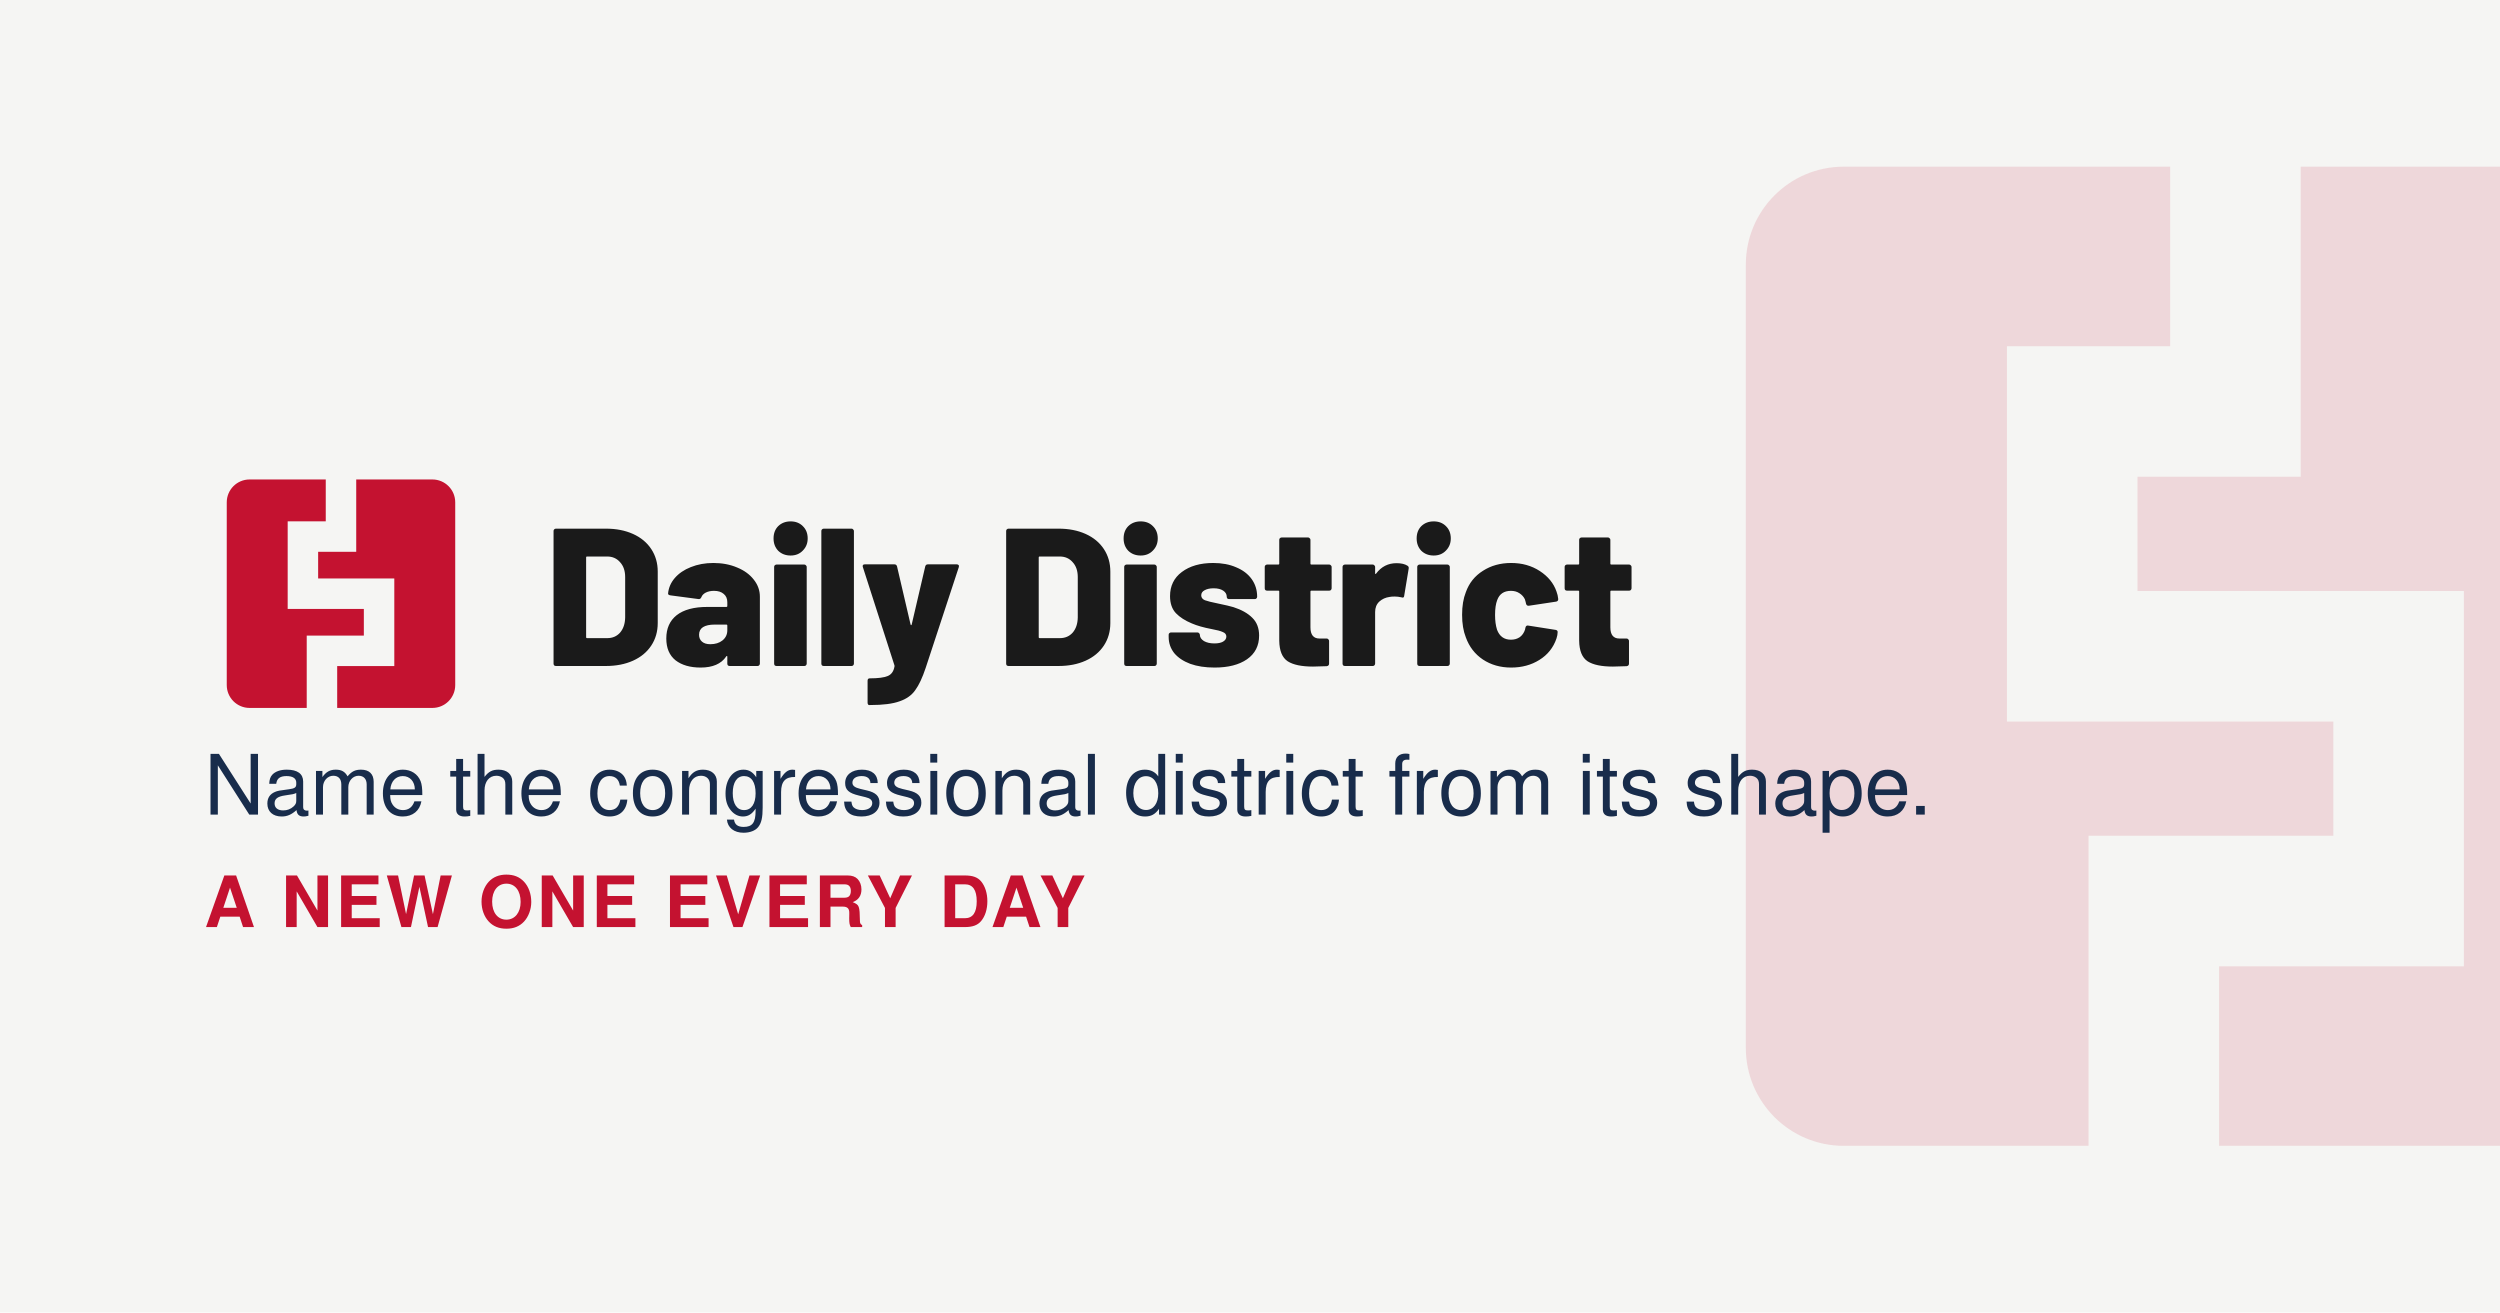
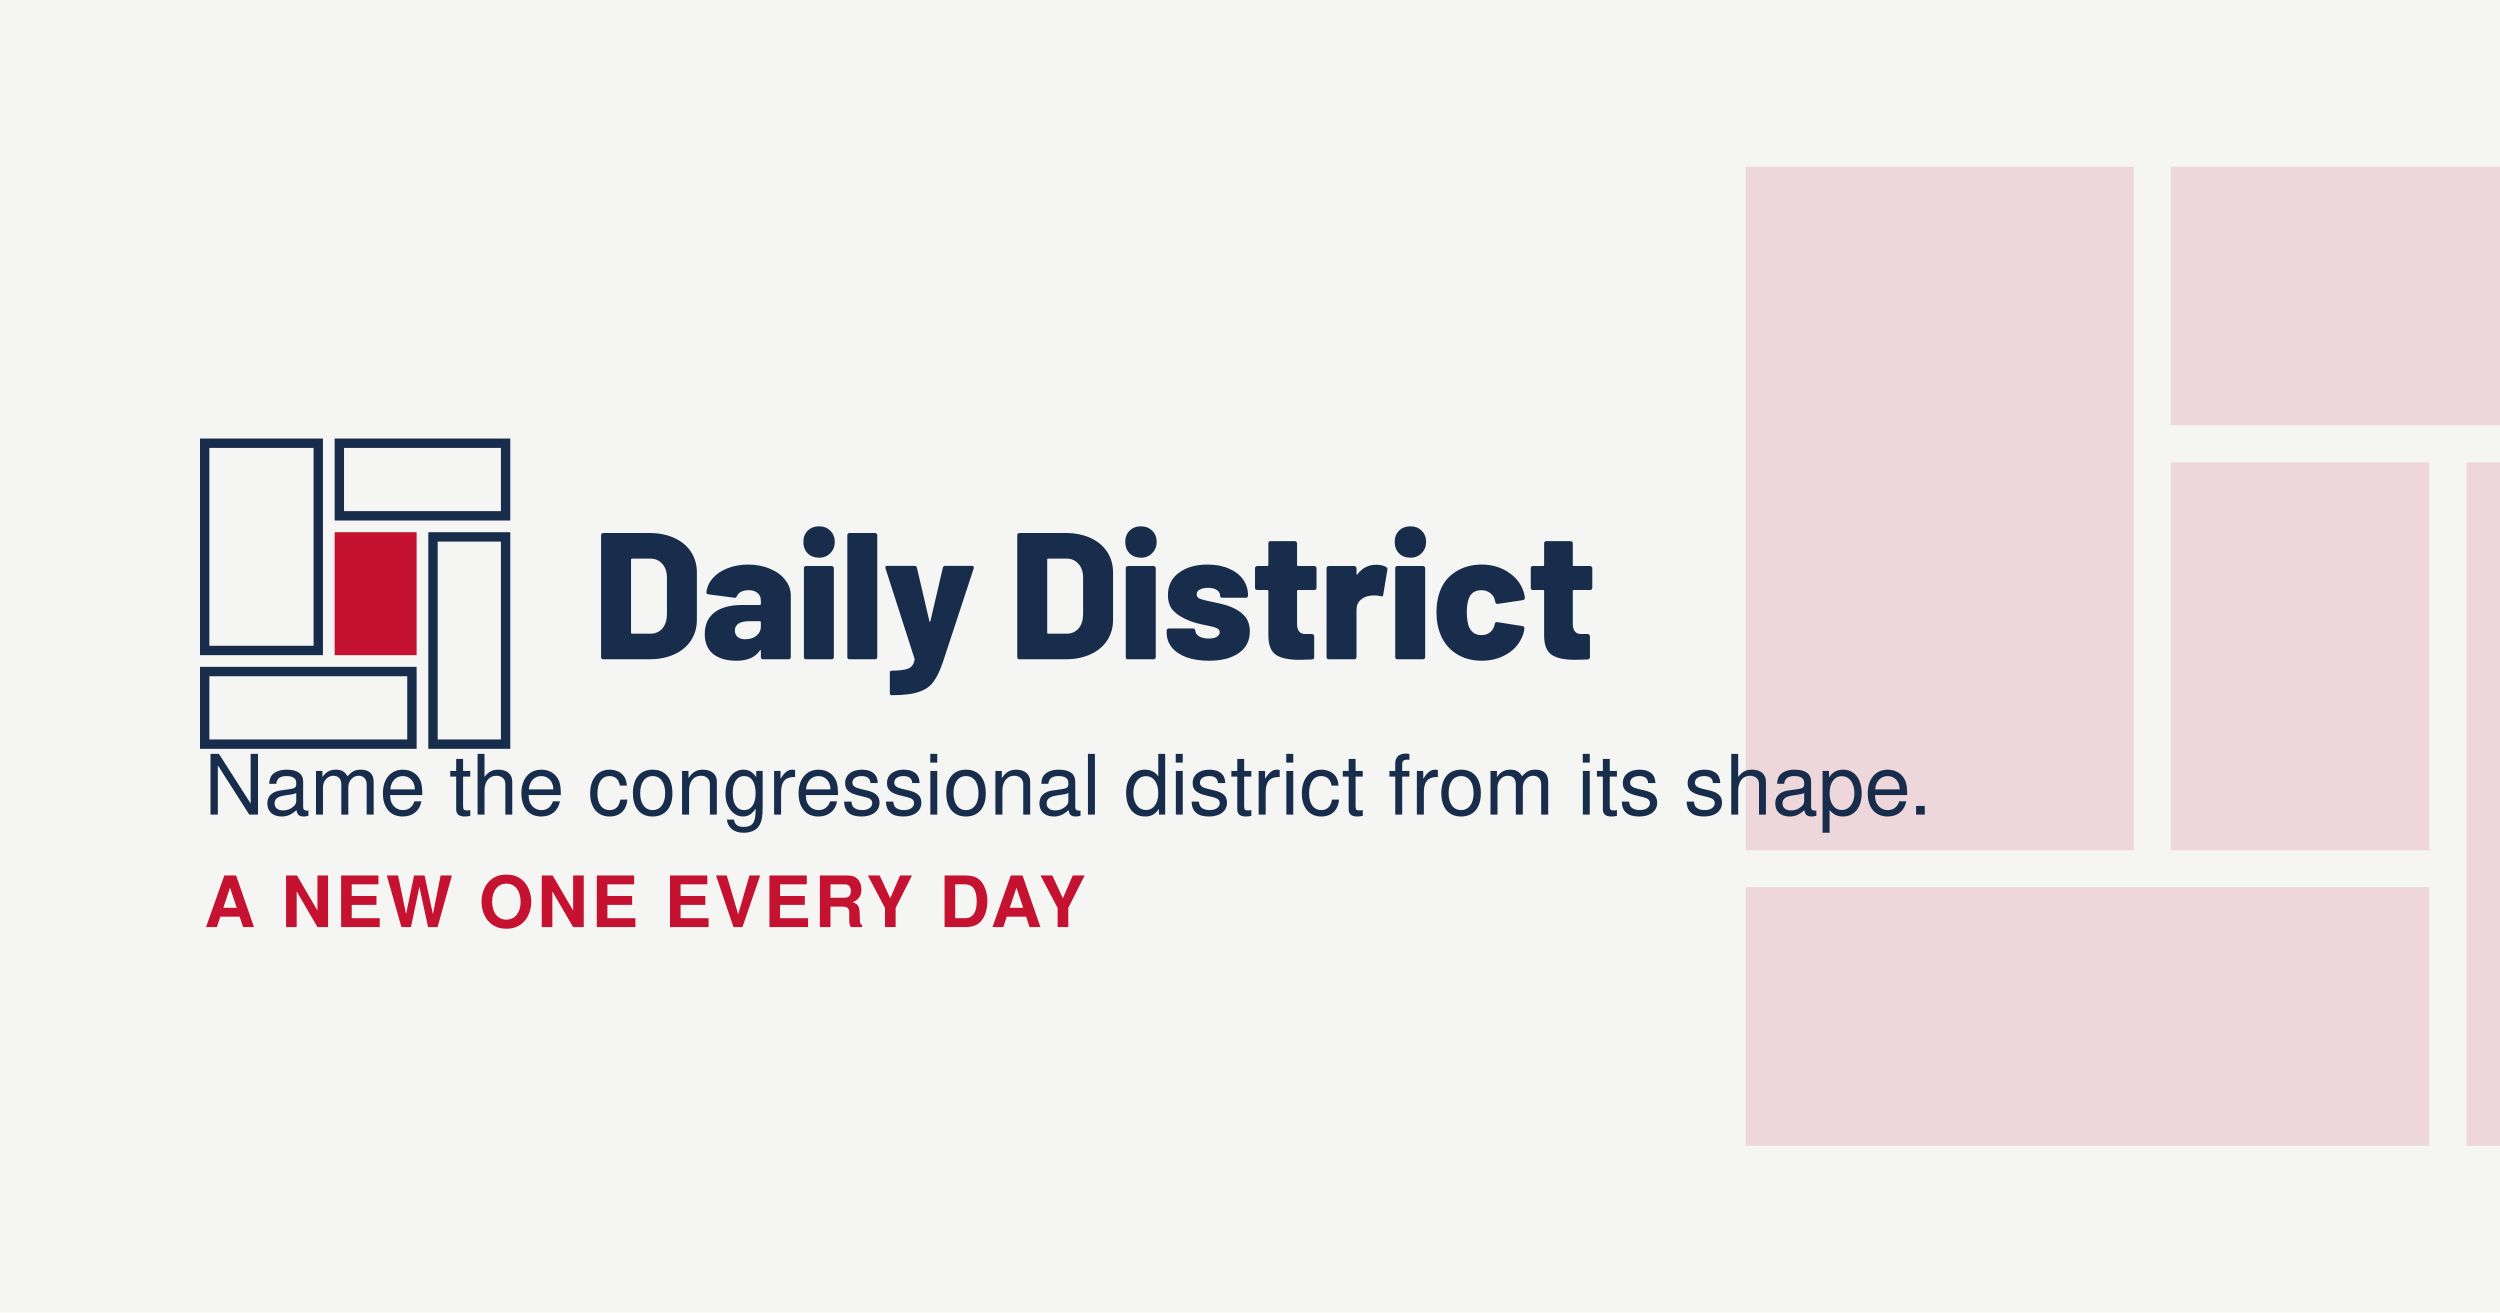
<svg xmlns="http://www.w3.org/2000/svg" viewBox="0 0 1200 630" width="1200" height="630">
  <rect width="1200" height="630" fill="#F5F5F3" />
-   <path fill="#C41230" fill-opacity="0.13" fill-rule="evenodd" d="M885.000 80.000H1261.000A47.000 47.000 0 0 1 1308.000 127.000V503.000A47.000 47.000 0 0 1 1261.000 550.000H885.000A47.000 47.000 0 0 1 838.000 503.000V127.000A47.000 47.000 0 0 1 885.000 80.000ZM1041.667 80.000L1041.667 166.167L963.333 166.167L963.333 346.333L1120.000 346.333L1120.000 401.167L1002.500 401.167L1002.500 550.000L1065.167 550.000L1065.167 463.833L1182.667 463.833L1182.667 283.667L1026.000 283.667L1026.000 228.833L1104.333 228.833L1104.333 80.000Z" />
-   <g transform="translate(96 217.3) scale(2.1404)">
-     <path fill="#C41230" fill-rule="evenodd" d="M11.124 6.000H52.113A5.124 5.124 0 0 1 57.236 11.124V52.113A5.124 5.124 0 0 1 52.113 57.236H11.124A5.124 5.124 0 0 1 6.000 52.113V11.124A5.124 5.124 0 0 1 11.124 6.000ZM28.202 6.000L28.202 15.393L19.663 15.393L19.663 35.034L36.742 35.034L36.742 41.011L23.933 41.011L23.933 57.236L30.764 57.236L30.764 47.843L43.573 47.843L43.573 28.202L26.494 28.202L26.494 22.225L35.034 22.225L35.034 6.000Z" />
-     <path fill="#1A1A1A" transform="translate(77.13 3.83)" d="M 2.684,44 Q 2.464,44 2.288,43.868 2.156,43.692 2.156,43.472 V 13.728 q 0,-0.22 0.132,-0.352 Q 2.464,13.2 2.684,13.2 h 11.22 q 3.432,0 6.072,1.188 2.64,1.188 4.092,3.388 1.452,2.2 1.452,5.06 v 11.528 q 0,2.86 -1.452,5.06 -1.452,2.2 -4.092,3.388 -2.64,1.188 -6.072,1.188 Z M 9.46,37.532 q 0,0.22 0.22,0.22 h 4.532 q 1.76,0 2.86,-1.232 1.1,-1.276 1.144,-3.388 v -9.064 q 0,-2.112 -1.144,-3.344 -1.1,-1.276 -2.904,-1.276 H 9.68 q -0.22,0 -0.22,0.22 z M 38,20.9 q 2.948,0 5.324,1.012 2.376,0.968 3.74,2.728 1.364,1.716 1.364,3.828 v 15.004 q 0,0.22 -0.176,0.396 -0.132,0.132 -0.352,0.132 h -6.248 q -0.22,0 -0.396,-0.132 -0.132,-0.176 -0.132,-0.396 v -1.54 q 0,-0.176 -0.088,-0.176 -0.088,-0.044 -0.176,0.132 -1.672,2.464 -5.72,2.464 -3.52,0 -5.632,-1.628 -2.068,-1.672 -2.068,-4.884 0,-3.388 2.332,-5.236 2.376,-1.848 6.864,-1.848 h 4.268 q 0.22,0 0.22,-0.22 V 29.7 q 0,-1.188 -0.792,-1.848 -0.792,-0.704 -2.2,-0.704 -1.056,0 -1.848,0.396 -0.748,0.396 -0.968,1.012 -0.22,0.484 -0.616,0.44 l -6.336,-0.836 q -0.528,-0.088 -0.528,-0.396 0.176,-1.936 1.496,-3.476 1.364,-1.584 3.608,-2.464 2.288,-0.924 5.06,-0.924 z m -0.704,18.216 q 1.672,0 2.728,-0.836 1.1,-0.88 1.1,-2.288 v -1.056 q 0,-0.22 -0.22,-0.22 h -2.64 q -1.672,0 -2.596,0.572 -0.88,0.572 -0.88,1.716 0,0.968 0.66,1.54 0.66,0.572 1.848,0.572 z M 55.32,19.228 q -1.672,0 -2.772,-1.056 -1.056,-1.1 -1.056,-2.772 0,-1.716 1.056,-2.772 1.1,-1.056 2.772,-1.056 1.672,0 2.728,1.056 1.1,1.056 1.1,2.772 0,1.628 -1.1,2.728 -1.056,1.1 -2.728,1.1 z M 52.152,44 q -0.22,0 -0.396,-0.132 -0.132,-0.176 -0.132,-0.396 V 21.78 q 0,-0.22 0.132,-0.352 0.176,-0.176 0.396,-0.176 h 6.248 q 0.22,0 0.352,0.176 0.176,0.132 0.176,0.352 v 21.692 q 0,0.22 -0.176,0.396 -0.132,0.132 -0.352,0.132 z m 10.588,0 q -0.22,0 -0.396,-0.132 -0.132,-0.176 -0.132,-0.396 V 13.728 q 0,-0.22 0.132,-0.352 0.176,-0.176 0.396,-0.176 h 6.248 q 0.22,0 0.352,0.176 0.176,0.132 0.176,0.352 v 29.744 q 0,0.22 -0.176,0.396 -0.132,0.132 -0.352,0.132 z m 10.148,8.756 q -0.132,0 -0.22,-0.176 -0.088,-0.132 -0.088,-0.352 V 47.3 q 0,-0.528 0.484,-0.528 2.816,0 4.048,-0.528 1.232,-0.528 1.496,-2.112 0.044,-0.088 0,-0.264 l -7.084,-22.044 q -0.044,-0.088 -0.044,-0.22 0,-0.396 0.484,-0.396 h 6.644 q 0.44,0 0.572,0.44 l 3.036,13.024 q 0.044,0.176 0.132,0.176 0.088,0 0.132,-0.176 l 3.036,-13.024 q 0.132,-0.44 0.572,-0.44 h 6.512 q 0.264,0 0.396,0.176 0.132,0.132 0.044,0.44 l -7.436,22.616 q -1.1,3.3 -2.332,4.972 -1.188,1.716 -3.52,2.508 -2.288,0.836 -6.556,0.836 z M 104.184,44 q -0.22,0 -0.396,-0.132 -0.132,-0.176 -0.132,-0.396 V 13.728 q 0,-0.22 0.132,-0.352 0.176,-0.176 0.396,-0.176 h 11.22 q 3.432,0 6.072,1.188 2.64,1.188 4.092,3.388 1.452,2.2 1.452,5.06 v 11.528 q 0,2.86 -1.452,5.06 -1.452,2.2 -4.092,3.388 -2.64,1.188 -6.072,1.188 z m 6.776,-6.468 q 0,0.22 0.22,0.22 h 4.532 q 1.76,0 2.86,-1.232 1.1,-1.276 1.144,-3.388 v -9.064 q 0,-2.112 -1.144,-3.344 -1.1,-1.276 -2.904,-1.276 h -4.488 q -0.22,0 -0.22,0.22 z m 22.864,-18.304 q -1.672,0 -2.772,-1.056 -1.056,-1.1 -1.056,-2.772 0,-1.716 1.056,-2.772 1.1,-1.056 2.772,-1.056 1.672,0 2.728,1.056 1.1,1.056 1.1,2.772 0,1.628 -1.1,2.728 -1.056,1.1 -2.728,1.1 z M 130.656,44 q -0.22,0 -0.396,-0.132 -0.132,-0.176 -0.132,-0.396 V 21.78 q 0,-0.22 0.132,-0.352 0.176,-0.176 0.396,-0.176 h 6.248 q 0.22,0 0.352,0.176 0.176,0.132 0.176,0.352 v 21.692 q 0,0.22 -0.176,0.396 -0.132,0.132 -0.352,0.132 z m 19.74,0.352 q -3.124,0 -5.456,-0.836 -2.332,-0.88 -3.608,-2.42 -1.232,-1.584 -1.232,-3.608 v -0.484 q 0,-0.22 0.132,-0.352 0.176,-0.176 0.396,-0.176 h 5.94 q 0.22,0 0.352,0.176 0.176,0.132 0.176,0.352 0,0.836 0.924,1.408 0.924,0.528 2.332,0.528 1.232,0 1.936,-0.396 0.748,-0.44 0.748,-1.144 0,-0.704 -0.792,-1.012 -0.748,-0.352 -2.464,-0.66 -2.772,-0.528 -4.488,-1.276 -2.244,-0.924 -3.564,-2.288 -1.32,-1.408 -1.32,-3.828 0,-3.432 2.64,-5.412 2.684,-2.024 7.04,-2.024 2.948,0 5.148,0.968 2.244,0.924 3.476,2.64 1.232,1.716 1.232,3.96 0,0.22 -0.176,0.396 -0.132,0.132 -0.352,0.132 h -5.764 q -0.22,0 -0.396,-0.132 -0.132,-0.176 -0.132,-0.396 0,-0.836 -0.792,-1.364 -0.792,-0.528 -2.156,-0.528 -1.232,0 -2.024,0.44 -0.748,0.396 -0.748,1.144 0,0.748 0.836,1.1 0.836,0.308 2.816,0.704 2.552,0.528 3.564,0.836 2.728,0.88 4.224,2.376 1.54,1.496 1.54,4.004 0,3.432 -2.728,5.324 -2.684,1.848 -7.26,1.848 z m 26.252,-17.776 q 0,0.22 -0.176,0.396 -0.132,0.132 -0.352,0.132 h -4.004 q -0.22,0 -0.22,0.22 v 8.008 q 0,2.508 2.024,2.508 h 1.628 q 0.22,0 0.352,0.176 0.176,0.132 0.176,0.352 v 5.104 q 0,0.484 -0.528,0.572 -2.112,0.088 -3.08,0.088 -3.828,0 -5.676,-1.188 -1.848,-1.232 -1.892,-4.62 v -11 q 0,-0.22 -0.22,-0.22 h -2.508 q -0.22,0 -0.396,-0.132 -0.132,-0.176 -0.132,-0.396 V 21.78 q 0,-0.22 0.132,-0.352 0.176,-0.176 0.396,-0.176 h 2.508 q 0.22,0 0.22,-0.22 v -5.324 q 0,-0.22 0.132,-0.352 0.176,-0.176 0.396,-0.176 h 5.94 q 0.22,0 0.352,0.176 0.176,0.132 0.176,0.352 v 5.324 q 0,0.22 0.22,0.22 h 4.004 q 0.22,0 0.352,0.176 0.176,0.132 0.176,0.352 z m 14.548,-5.632 q 1.584,0 2.464,0.572 0.352,0.22 0.264,0.66 l -1.012,6.116 q -0.044,0.528 -0.616,0.308 -0.792,-0.176 -1.496,-0.176 -0.748,0 -1.144,0.088 -1.364,0.176 -2.332,1.056 -0.924,0.88 -0.924,2.332 v 11.572 q 0,0.22 -0.176,0.396 -0.132,0.132 -0.352,0.132 h -6.248 q -0.22,0 -0.396,-0.132 -0.132,-0.176 -0.132,-0.396 V 21.78 q 0,-0.22 0.132,-0.352 0.176,-0.176 0.396,-0.176 h 6.248 q 0.22,0 0.352,0.176 0.176,0.132 0.176,0.352 v 1.408 q 0,0.132 0.088,0.176 0.088,0.044 0.132,-0.088 1.76,-2.332 4.576,-2.332 z m 8.344,-1.716 q -1.672,0 -2.772,-1.056 -1.056,-1.1 -1.056,-2.772 0,-1.716 1.056,-2.772 1.1,-1.056 2.772,-1.056 1.672,0 2.728,1.056 1.1,1.056 1.1,2.772 0,1.628 -1.1,2.728 -1.056,1.1 -2.728,1.1 z M 196.372,44 q -0.22,0 -0.396,-0.132 -0.132,-0.176 -0.132,-0.396 V 21.78 q 0,-0.22 0.132,-0.352 0.176,-0.176 0.396,-0.176 h 6.248 q 0.22,0 0.352,0.176 0.176,0.132 0.176,0.352 v 21.692 q 0,0.22 -0.176,0.396 -0.132,0.132 -0.352,0.132 z m 20.532,0.352 q -3.608,0 -6.336,-1.804 -2.684,-1.804 -3.828,-4.972 -0.836,-2.112 -0.836,-5.06 0,-2.948 0.836,-5.06 1.1,-3.08 3.828,-4.796 2.728,-1.76 6.336,-1.76 3.652,0 6.424,1.804 2.772,1.804 3.74,4.576 0.308,0.792 0.396,1.716 0,0.484 -0.484,0.572 l -6.116,0.924 h -0.088 q -0.396,0 -0.528,-0.44 l -0.088,-0.396 q -0.088,-0.352 -0.176,-0.616 -0.396,-0.836 -1.232,-1.364 -0.792,-0.528 -1.892,-0.528 -2.332,0 -3.08,2.068 -0.484,1.232 -0.484,3.344 0,1.892 0.44,3.3 0.836,2.244 3.124,2.244 1.144,0 1.98,-0.572 0.836,-0.616 1.188,-1.716 0.044,-0.088 0.044,-0.264 0.044,-0.044 0.044,-0.176 0.132,-0.528 0.616,-0.44 l 6.16,0.968 q 0.44,0.088 0.44,0.484 0,0.66 -0.264,1.452 -1.056,3.08 -3.828,4.796 -2.728,1.716 -6.336,1.716 z m 27,-17.776 q 0,0.22 -0.176,0.396 -0.132,0.132 -0.352,0.132 h -4.004 q -0.22,0 -0.22,0.22 v 8.008 q 0,2.508 2.024,2.508 h 1.628 q 0.22,0 0.352,0.176 0.176,0.132 0.176,0.352 v 5.104 q 0,0.484 -0.528,0.572 -2.112,0.088 -3.08,0.088 -3.828,0 -5.676,-1.188 -1.848,-1.232 -1.892,-4.62 v -11 q 0,-0.22 -0.22,-0.22 h -2.508 q -0.22,0 -0.396,-0.132 -0.132,-0.176 -0.132,-0.396 V 21.78 q 0,-0.22 0.132,-0.352 0.176,-0.176 0.396,-0.176 h 2.508 q 0.22,0 0.22,-0.22 v -5.324 q 0,-0.22 0.132,-0.352 0.176,-0.176 0.396,-0.176 h 5.94 q 0.22,0 0.352,0.176 0.176,0.132 0.176,0.352 v 5.324 q 0,0.22 0.22,0.22 h 4.004 q 0.22,0 0.352,0.176 0.176,0.132 0.176,0.352 z" />
+   <g fill-opacity="0.13">
+     <rect x="838" y="80" width="186.226" height="328.113" fill="#C41230" />
+     <rect x="1041.962" y="80" width="266.038" height="124.151" fill="#C41230" />
+     <rect x="1041.962" y="221.887" width="124.151" height="186.226" fill="#C41230" />
+     <rect x="1183.849" y="221.887" width="124.151" height="328.113" fill="#C41230" />
+     <rect x="838" y="425.849" width="328.113" height="124.151" fill="#C41230" />
+   </g>
+   <g transform="translate(96 210.5) scale(2.8101)">
+     <rect x="0.8" y="0.8" width="19.4" height="35.4" fill="none" stroke="#182C4B" stroke-width="1.6" />
+     <rect x="23.8" y="0.8" width="28.4" height="12.4" fill="none" stroke="#182C4B" stroke-width="1.6" />
+     <rect x="23" y="16" width="14" height="21" fill="#C41230" />
+     <rect x="39.8" y="16.8" width="12.4" height="35.4" fill="none" stroke="#182C4B" stroke-width="1.6" />
+     <rect x="0.8" y="39.8" width="35.4" height="12.4" fill="none" stroke="#182C4B" stroke-width="1.6" />
+     <g transform="translate(67.0 6.89) scale(0.70036)">
+       <path fill="#182C4B" d="M 2.684,44 Q 2.464,44 2.288,43.868 2.156,43.692 2.156,43.472 V 13.728 q 0,-0.22 0.132,-0.352 Q 2.464,13.2 2.684,13.2 h 11.22 q 3.432,0 6.072,1.188 2.64,1.188 4.092,3.388 1.452,2.2 1.452,5.06 v 11.528 q 0,2.86 -1.452,5.06 -1.452,2.2 -4.092,3.388 -2.64,1.188 -6.072,1.188 Z M 9.46,37.532 q 0,0.22 0.22,0.22 h 4.532 q 1.76,0 2.86,-1.232 1.1,-1.276 1.144,-3.388 v -9.064 q 0,-2.112 -1.144,-3.344 -1.1,-1.276 -2.904,-1.276 H 9.68 q -0.22,0 -0.22,0.22 z M 38,20.9 q 2.948,0 5.324,1.012 2.376,0.968 3.74,2.728 1.364,1.716 1.364,3.828 v 15.004 q 0,0.22 -0.176,0.396 -0.132,0.132 -0.352,0.132 h -6.248 q -0.22,0 -0.396,-0.132 -0.132,-0.176 -0.132,-0.396 v -1.54 q 0,-0.176 -0.088,-0.176 -0.088,-0.044 -0.176,0.132 -1.672,2.464 -5.72,2.464 -3.52,0 -5.632,-1.628 -2.068,-1.672 -2.068,-4.884 0,-3.388 2.332,-5.236 2.376,-1.848 6.864,-1.848 h 4.268 q 0.22,0 0.22,-0.22 V 29.7 q 0,-1.188 -0.792,-1.848 -0.792,-0.704 -2.2,-0.704 -1.056,0 -1.848,0.396 -0.748,0.396 -0.968,1.012 -0.22,0.484 -0.616,0.44 l -6.336,-0.836 q -0.528,-0.088 -0.528,-0.396 0.176,-1.936 1.496,-3.476 1.364,-1.584 3.608,-2.464 2.288,-0.924 5.06,-0.924 z m -0.704,18.216 q 1.672,0 2.728,-0.836 1.1,-0.88 1.1,-2.288 v -1.056 q 0,-0.22 -0.22,-0.22 h -2.64 q -1.672,0 -2.596,0.572 -0.88,0.572 -0.88,1.716 0,0.968 0.66,1.54 0.66,0.572 1.848,0.572 z M 55.32,19.228 q -1.672,0 -2.772,-1.056 -1.056,-1.1 -1.056,-2.772 0,-1.716 1.056,-2.772 1.1,-1.056 2.772,-1.056 1.672,0 2.728,1.056 1.1,1.056 1.1,2.772 0,1.628 -1.1,2.728 -1.056,1.1 -2.728,1.1 z M 52.152,44 q -0.22,0 -0.396,-0.132 -0.132,-0.176 -0.132,-0.396 V 21.78 q 0,-0.22 0.132,-0.352 0.176,-0.176 0.396,-0.176 h 6.248 q 0.22,0 0.352,0.176 0.176,0.132 0.176,0.352 v 21.692 q 0,0.22 -0.176,0.396 -0.132,0.132 -0.352,0.132 z m 10.588,0 q -0.22,0 -0.396,-0.132 -0.132,-0.176 -0.132,-0.396 V 13.728 q 0,-0.22 0.132,-0.352 0.176,-0.176 0.396,-0.176 h 6.248 q 0.22,0 0.352,0.176 0.176,0.132 0.176,0.352 v 29.744 q 0,0.22 -0.176,0.396 -0.132,0.132 -0.352,0.132 z m 10.148,8.756 q -0.132,0 -0.22,-0.176 -0.088,-0.132 -0.088,-0.352 V 47.3 q 0,-0.528 0.484,-0.528 2.816,0 4.048,-0.528 1.232,-0.528 1.496,-2.112 0.044,-0.088 0,-0.264 l -7.084,-22.044 q -0.044,-0.088 -0.044,-0.22 0,-0.396 0.484,-0.396 h 6.644 q 0.44,0 0.572,0.44 l 3.036,13.024 q 0.044,0.176 0.132,0.176 0.088,0 0.132,-0.176 l 3.036,-13.024 q 0.132,-0.44 0.572,-0.44 h 6.512 q 0.264,0 0.396,0.176 0.132,0.132 0.044,0.44 l -7.436,22.616 q -1.1,3.3 -2.332,4.972 -1.188,1.716 -3.52,2.508 -2.288,0.836 -6.556,0.836 z M 104.184,44 q -0.22,0 -0.396,-0.132 -0.132,-0.176 -0.132,-0.396 V 13.728 q 0,-0.22 0.132,-0.352 0.176,-0.176 0.396,-0.176 h 11.22 q 3.432,0 6.072,1.188 2.64,1.188 4.092,3.388 1.452,2.2 1.452,5.06 v 11.528 q 0,2.86 -1.452,5.06 -1.452,2.2 -4.092,3.388 -2.64,1.188 -6.072,1.188 z m 6.776,-6.468 q 0,0.22 0.22,0.22 h 4.532 q 1.76,0 2.86,-1.232 1.1,-1.276 1.144,-3.388 v -9.064 q 0,-2.112 -1.144,-3.344 -1.1,-1.276 -2.904,-1.276 h -4.488 q -0.22,0 -0.22,0.22 z m 22.864,-18.304 q -1.672,0 -2.772,-1.056 -1.056,-1.1 -1.056,-2.772 0,-1.716 1.056,-2.772 1.1,-1.056 2.772,-1.056 1.672,0 2.728,1.056 1.1,1.056 1.1,2.772 0,1.628 -1.1,2.728 -1.056,1.1 -2.728,1.1 z M 130.656,44 q -0.22,0 -0.396,-0.132 -0.132,-0.176 -0.132,-0.396 V 21.78 q 0,-0.22 0.132,-0.352 0.176,-0.176 0.396,-0.176 h 6.248 q 0.22,0 0.352,0.176 0.176,0.132 0.176,0.352 v 21.692 q 0,0.22 -0.176,0.396 -0.132,0.132 -0.352,0.132 z m 19.74,0.352 q -3.124,0 -5.456,-0.836 -2.332,-0.88 -3.608,-2.42 -1.232,-1.584 -1.232,-3.608 v -0.484 q 0,-0.22 0.132,-0.352 0.176,-0.176 0.396,-0.176 h 5.94 q 0.22,0 0.352,0.176 0.176,0.132 0.176,0.352 0,0.836 0.924,1.408 0.924,0.528 2.332,0.528 1.232,0 1.936,-0.396 0.748,-0.44 0.748,-1.144 0,-0.704 -0.792,-1.012 -0.748,-0.352 -2.464,-0.66 -2.772,-0.528 -4.488,-1.276 -2.244,-0.924 -3.564,-2.288 -1.32,-1.408 -1.32,-3.828 0,-3.432 2.64,-5.412 2.684,-2.024 7.04,-2.024 2.948,0 5.148,0.968 2.244,0.924 3.476,2.64 1.232,1.716 1.232,3.96 0,0.22 -0.176,0.396 -0.132,0.132 -0.352,0.132 h -5.764 q -0.22,0 -0.396,-0.132 -0.132,-0.176 -0.132,-0.396 0,-0.836 -0.792,-1.364 -0.792,-0.528 -2.156,-0.528 -1.232,0 -2.024,0.44 -0.748,0.396 -0.748,1.144 0,0.748 0.836,1.1 0.836,0.308 2.816,0.704 2.552,0.528 3.564,0.836 2.728,0.88 4.224,2.376 1.54,1.496 1.54,4.004 0,3.432 -2.728,5.324 -2.684,1.848 -7.26,1.848 z m 26.252,-17.776 q 0,0.22 -0.176,0.396 -0.132,0.132 -0.352,0.132 h -4.004 q -0.22,0 -0.22,0.22 v 8.008 q 0,2.508 2.024,2.508 h 1.628 q 0.22,0 0.352,0.176 0.176,0.132 0.176,0.352 v 5.104 q 0,0.484 -0.528,0.572 -2.112,0.088 -3.08,0.088 -3.828,0 -5.676,-1.188 -1.848,-1.232 -1.892,-4.62 v -11 q 0,-0.22 -0.22,-0.22 h -2.508 q -0.22,0 -0.396,-0.132 -0.132,-0.176 -0.132,-0.396 V 21.78 q 0,-0.22 0.132,-0.352 0.176,-0.176 0.396,-0.176 h 2.508 q 0.22,0 0.22,-0.22 v -5.324 q 0,-0.22 0.132,-0.352 0.176,-0.176 0.396,-0.176 h 5.94 q 0.22,0 0.352,0.176 0.176,0.132 0.176,0.352 v 5.324 q 0,0.22 0.22,0.22 h 4.004 q 0.22,0 0.352,0.176 0.176,0.132 0.176,0.352 z m 14.548,-5.632 q 1.584,0 2.464,0.572 0.352,0.22 0.264,0.66 l -1.012,6.116 q -0.044,0.528 -0.616,0.308 -0.792,-0.176 -1.496,-0.176 -0.748,0 -1.144,0.088 -1.364,0.176 -2.332,1.056 -0.924,0.88 -0.924,2.332 v 11.572 q 0,0.22 -0.176,0.396 -0.132,0.132 -0.352,0.132 h -6.248 q -0.22,0 -0.396,-0.132 -0.132,-0.176 -0.132,-0.396 V 21.78 q 0,-0.22 0.132,-0.352 0.176,-0.176 0.396,-0.176 h 6.248 q 0.22,0 0.352,0.176 0.176,0.132 0.176,0.352 v 1.408 q 0,0.132 0.088,0.176 0.088,0.044 0.132,-0.088 1.76,-2.332 4.576,-2.332 z m 8.344,-1.716 q -1.672,0 -2.772,-1.056 -1.056,-1.1 -1.056,-2.772 0,-1.716 1.056,-2.772 1.1,-1.056 2.772,-1.056 1.672,0 2.728,1.056 1.1,1.056 1.1,2.772 0,1.628 -1.1,2.728 -1.056,1.1 -2.728,1.1 z M 196.372,44 q -0.22,0 -0.396,-0.132 -0.132,-0.176 -0.132,-0.396 V 21.78 q 0,-0.22 0.132,-0.352 0.176,-0.176 0.396,-0.176 h 6.248 q 0.22,0 0.352,0.176 0.176,0.132 0.176,0.352 v 21.692 q 0,0.22 -0.176,0.396 -0.132,0.132 -0.352,0.132 z m 20.532,0.352 q -3.608,0 -6.336,-1.804 -2.684,-1.804 -3.828,-4.972 -0.836,-2.112 -0.836,-5.06 0,-2.948 0.836,-5.06 1.1,-3.08 3.828,-4.796 2.728,-1.76 6.336,-1.76 3.652,0 6.424,1.804 2.772,1.804 3.74,4.576 0.308,0.792 0.396,1.716 0,0.484 -0.484,0.572 l -6.116,0.924 h -0.088 q -0.396,0 -0.528,-0.44 l -0.088,-0.396 q -0.088,-0.352 -0.176,-0.616 -0.396,-0.836 -1.232,-1.364 -0.792,-0.528 -1.892,-0.528 -2.332,0 -3.08,2.068 -0.484,1.232 -0.484,3.344 0,1.892 0.44,3.3 0.836,2.244 3.124,2.244 1.144,0 1.98,-0.572 0.836,-0.616 1.188,-1.716 0.044,-0.088 0.044,-0.264 0.044,-0.044 0.044,-0.176 0.132,-0.528 0.616,-0.44 l 6.16,0.968 q 0.44,0.088 0.44,0.484 0,0.66 -0.264,1.452 -1.056,3.08 -3.828,4.796 -2.728,1.716 -6.336,1.716 z m 27,-17.776 q 0,0.22 -0.176,0.396 -0.132,0.132 -0.352,0.132 h -4.004 q -0.22,0 -0.22,0.22 v 8.008 q 0,2.508 2.024,2.508 h 1.628 q 0.22,0 0.352,0.176 0.176,0.132 0.176,0.352 v 5.104 q 0,0.484 -0.528,0.572 -2.112,0.088 -3.08,0.088 -3.828,0 -5.676,-1.188 -1.848,-1.232 -1.892,-4.62 v -11 q 0,-0.22 -0.22,-0.22 h -2.508 q -0.22,0 -0.396,-0.132 -0.132,-0.176 -0.132,-0.396 V 21.78 q 0,-0.22 0.132,-0.352 0.176,-0.176 0.396,-0.176 h 2.508 q 0.22,0 0.22,-0.22 v -5.324 q 0,-0.22 0.132,-0.352 0.176,-0.176 0.396,-0.176 h 5.94 q 0.22,0 0.352,0.176 0.176,0.132 0.176,0.352 v 5.324 q 0,0.22 0.22,0.22 h 4.004 q 0.22,0 0.352,0.176 0.176,0.132 0.176,0.352 z" />
+     </g>
  </g>
  <text x="98" y="391" font-family="Barlow, Helvetica, Arial, sans-serif" font-size="40" font-weight="500" fill="#182C4B">Name the congressional district from its shape.</text>
  <text x="98" y="445" font-family="Barlow, Helvetica, Arial, sans-serif" font-size="34" font-weight="700" fill="#C41230" letter-spacing="1.5">A NEW ONE EVERY DAY</text>
</svg>
